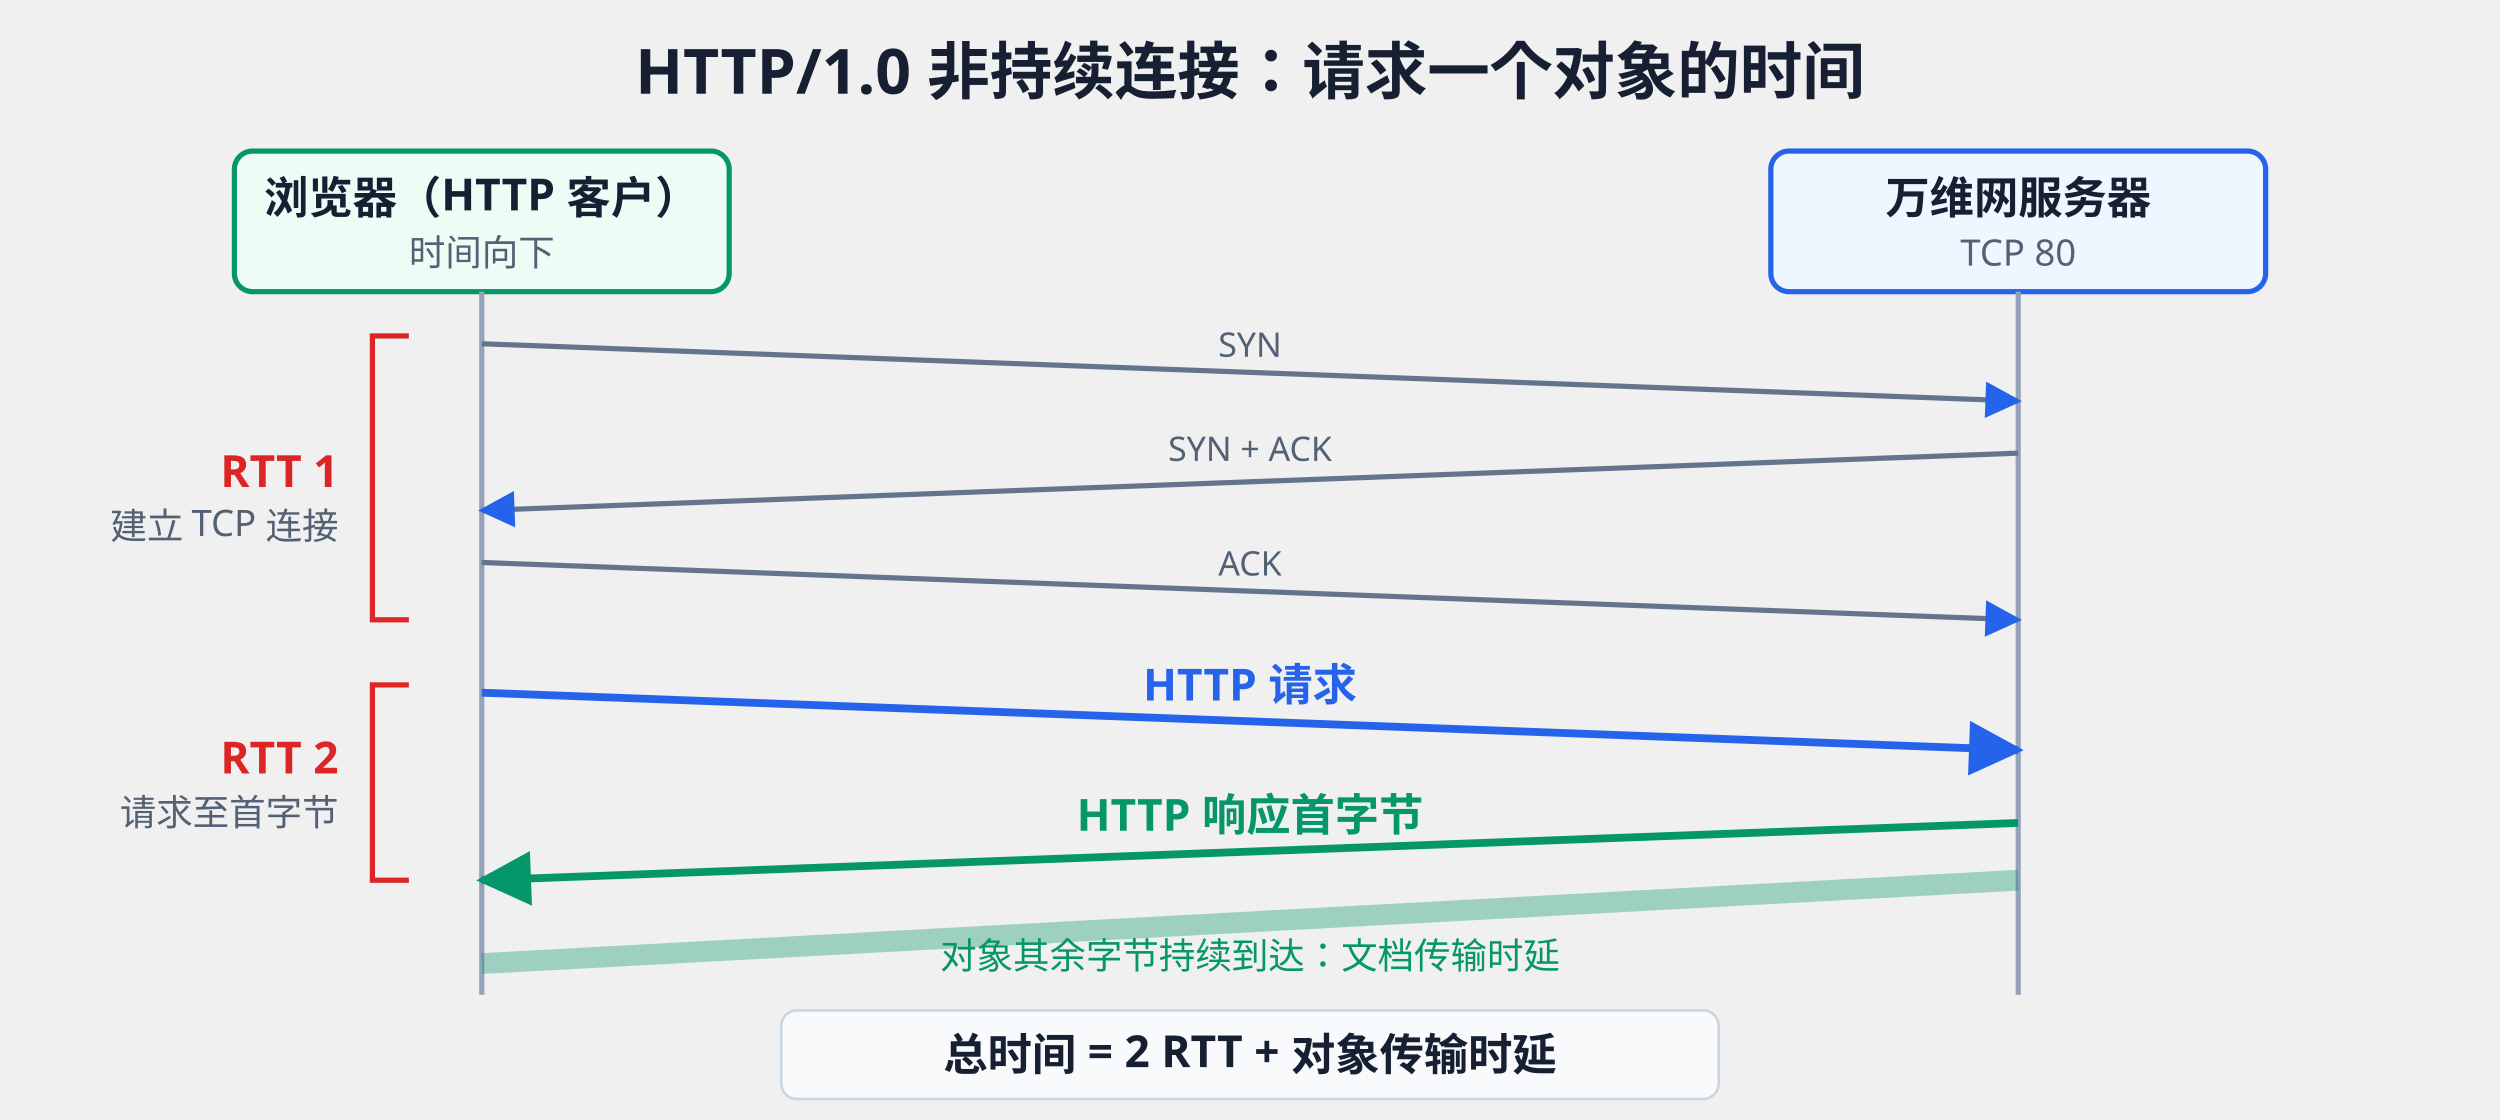
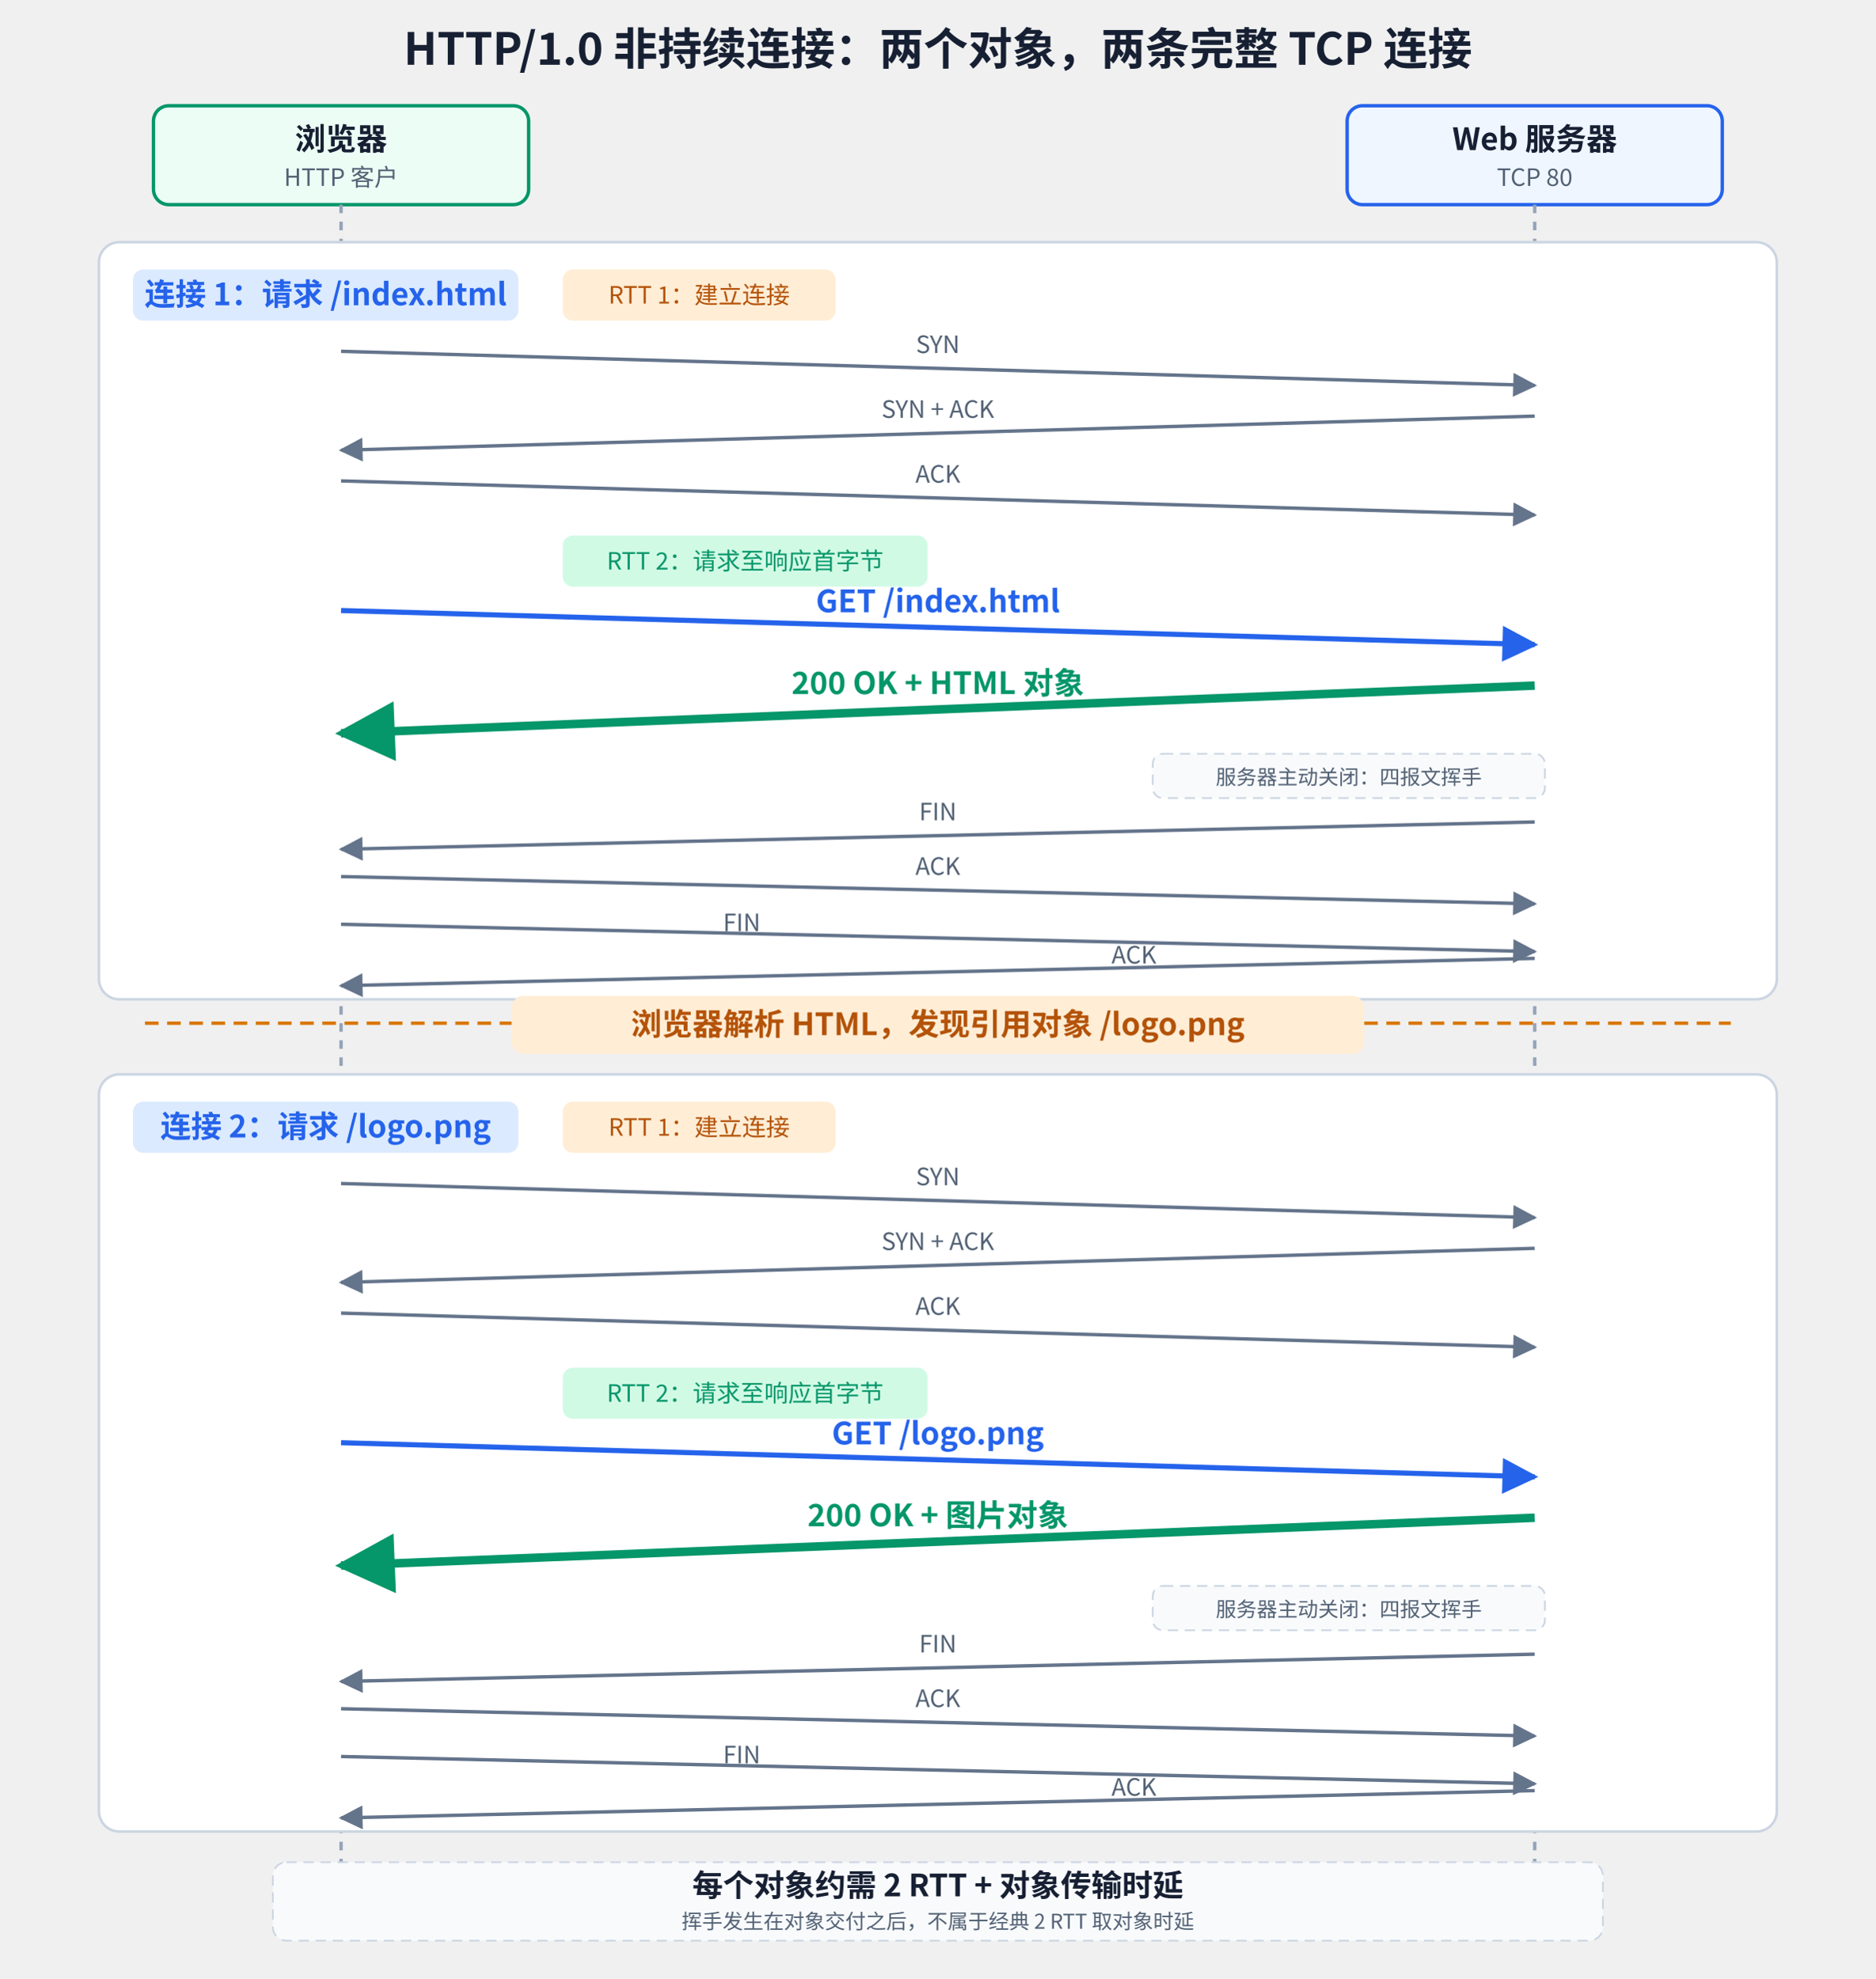
- <svg xmlns="http://www.w3.org/2000/svg" width="960" height="430" viewBox="0 0 960 430" role="img" aria-labelledby="title desc">
+ <svg xmlns="http://www.w3.org/2000/svg" width="1100" height="1160" viewBox="0 0 1100 1160" role="img" aria-labelledby="title desc">
  <defs>
-     <marker id="blueArrow" viewBox="0 0 10 10" refX="9" refY="5" markerWidth="7" markerHeight="7" orient="auto">
+     <marker id="arrow-blue" viewBox="0 0 10 10" refX="9" refY="5" markerWidth="7" markerHeight="7" orient="auto">
      <path d="M0 0L10 5L0 10Z" fill="#2563eb" />
    </marker>
-     <marker id="greenArrow" viewBox="0 0 10 10" refX="9" refY="5" markerWidth="7" markerHeight="7" orient="auto">
+     <marker id="arrow-green" viewBox="0 0 10 10" refX="9" refY="5" markerWidth="7" markerHeight="7" orient="auto">
      <path d="M0 0L10 5L0 10Z" fill="#059669" />
    </marker>
+     <marker id="arrow-slate" viewBox="0 0 10 10" refX="9" refY="5" markerWidth="7" markerHeight="7" orient="auto">
+       <path d="M0 0L10 5L0 10Z" fill="#64748b" />
+     </marker>
  </defs>
-   <style>/* paired-theme-canvas */
- svg{background:#f8fafc}
- @media(prefers-color-scheme:dark){svg{background:#0b1020}}
- :root{color-scheme:light dark}.title{font:700 24px "Microsoft YaHei",sans-serif;fill:#172033}.label{font:700 17px "Microsoft YaHei",sans-serif;fill:#172033}.sub{font:14px "Microsoft YaHei",sans-serif;fill:#526174}.small{font:13px "Microsoft YaHei",sans-serif;fill:#526174}.box{fill:#fff;stroke:#64748b;stroke-width:2}.client{fill:#ecfdf5;stroke:#059669}.server{fill:#eff6ff;stroke:#2563eb}.panel{fill:#f8fafc;stroke:#cbd5e1}.life{stroke:#94a3b8;stroke-width:2}.tcp{stroke:#64748b;stroke-width:2;marker-end:url(#blueArrow)}.request{stroke:#2563eb;stroke-width:3;marker-end:url(#blueArrow)}.response{stroke:#059669;stroke-width:3;marker-end:url(#greenArrow)}.transfer{stroke:#059669;stroke-width:8;opacity:.35}.brace{fill:none;stroke:#dc2626;stroke-width:2}.red{fill:#dc2626}.blue{fill:#2563eb}.green{fill:#059669}@media(prefers-color-scheme:dark){.title,.label{fill:#e5edf5}.sub,.small{fill:#a9b7c6}.box{fill:#121b25}.client{fill:#123d2d}.server{fill:#17345a}.panel{fill:#121b25;stroke:#344354}.life{stroke:#526174}.red{fill:#fca5a5}.blue{fill:#93c5fd}.green{fill:#6ee7b7}}</style>
-   <text x="480" y="36" text-anchor="middle" class="title">HTTP/1.0 非持续连接：请求一个对象的时间</text>
-   <rect x="90" y="58" width="190" height="54" rx="7" class="box client" />
-   <text x="185" y="82" text-anchor="middle" class="label">浏览器（HTTP 客户）</text>
-   <text x="185" y="102" text-anchor="middle" class="sub">时间向下</text>
-   <rect x="680" y="58" width="190" height="54" rx="7" class="box server" />
-   <text x="775" y="82" text-anchor="middle" class="label">万维网服务器</text>
-   <text x="775" y="102" text-anchor="middle" class="sub">TCP 80</text>
-   <line x1="185" y1="112" x2="185" y2="382" class="life" />
-   <line x1="775" y1="112" x2="775" y2="382" class="life" />
-   <line x1="185" y1="132" x2="775" y2="154" class="tcp" />
-   <text x="480" y="137" text-anchor="middle" class="small">SYN</text>
-   <line x1="775" y1="174" x2="185" y2="196" class="tcp" />
-   <text x="480" y="177" text-anchor="middle" class="small">SYN + ACK</text>
-   <line x1="185" y1="216" x2="775" y2="238" class="tcp" />
-   <text x="480" y="221" text-anchor="middle" class="small">ACK</text>
-   <path d="M157 129H143V238H157" class="brace" />
-   <text x="130" y="187" text-anchor="end" class="label red">RTT 1</text>
-   <text x="130" y="207" text-anchor="end" class="sub">建立 TCP 连接</text>
-   <line x1="185" y1="266" x2="775" y2="288" class="request" />
-   <text x="480" y="269" text-anchor="middle" class="label blue">HTTP 请求</text>
-   <line x1="775" y1="316" x2="185" y2="338" class="response" />
-   <text x="480" y="319" text-anchor="middle" class="label green">HTTP 响应首字节</text>
-   <path d="M157 263H143V338H157" class="brace" />
-   <text x="130" y="297" text-anchor="end" class="label red">RTT 2</text>
-   <text x="130" y="317" text-anchor="end" class="sub">请求至首字节</text>
-   <line x1="775" y1="338" x2="185" y2="370" class="transfer" />
-   <text x="480" y="372" text-anchor="middle" class="sub green">对象其余字节持续到达：文档传输时延</text>
-   <rect x="300" y="388" width="360" height="34" rx="6" class="panel" />
-   <text x="480" y="411" text-anchor="middle" class="label">总时间 = 2 RTT + 对象传输时延</text>
+   <style>
+     svg{background:#f8fafc;color-scheme:light dark}text{font-family:"Microsoft YaHei","Noto Sans CJK SC",Arial,sans-serif}
+     .title{font-size:26px;font-weight:700;fill:#172033}.head{font-size:18px;font-weight:700;fill:#172033}.label{font-size:14px;fill:#526174}.small{font-size:12px;fill:#526174}
+     .actor{fill:#fff;stroke:#64748b;stroke-width:2}.client{fill:#ecfdf5;stroke:#059669}.server{fill:#eff6ff;stroke:#2563eb}.panel{fill:#fff;stroke:#cbd5e1;stroke-width:1.5}.phase{fill:#f8fafc;stroke:#cbd5e1;stroke-dasharray:6 4}.life{stroke:#94a3b8;stroke-width:2;stroke-dasharray:5 5}
+     .tcp{stroke:#64748b;stroke-width:2;marker-end:url(#arrow-slate)}.http-q{stroke:#2563eb;stroke-width:3;marker-end:url(#arrow-blue)}.http-r{stroke:#059669;stroke-width:5;marker-end:url(#arrow-green)}.divider{stroke:#d97706;stroke-width:2;stroke-dasharray:8 5}
+     .blue{fill:#2563eb}.green{fill:#059669}.orange{fill:#b45309}.badge-blue{fill:#dbeafe}.badge-green{fill:#d1fae5}.badge-orange{fill:#ffedd5}
+     @media(prefers-color-scheme:dark){svg{background:#0b1020}.title,.head{fill:#e5edf5}.label,.small{fill:#a9b7c6}.actor,.panel{fill:#121b25;stroke:#526174}.client{fill:#123d2d;stroke:#34d399}.server{fill:#17345a;stroke:#60a5fa}.phase{fill:#101923;stroke:#344354}.life{stroke:#526174}.blue{fill:#93c5fd}.green{fill:#6ee7b7}.orange{fill:#fdba74}.badge-blue{fill:#17345a}.badge-green{fill:#123d2d}.badge-orange{fill:#4a2a13}}
+   </style>
+   <text x="550" y="38" text-anchor="middle" class="title">HTTP/1.0 非持续连接：两个对象，两条完整 TCP 连接</text>
+   <rect x="90" y="62" width="220" height="58" rx="9" class="actor client" />
+   <text x="200" y="88" text-anchor="middle" class="head">浏览器</text>
+   <text x="200" y="109" text-anchor="middle" class="label">HTTP 客户</text>
+   <rect x="790" y="62" width="220" height="58" rx="9" class="actor server" />
+   <text x="900" y="88" text-anchor="middle" class="head">Web 服务器</text>
+   <text x="900" y="109" text-anchor="middle" class="label">TCP 80</text>
+   <line x1="200" y1="120" x2="200" y2="1100" class="life" />
+   <line x1="900" y1="120" x2="900" y2="1100" class="life" />
+   <rect x="58" y="142" width="984" height="444" rx="12" class="panel" />
+   <rect x="78" y="158" width="226" height="30" rx="6" class="badge-blue" />
+   <text x="191" y="179" text-anchor="middle" class="head blue">连接 1：请求 /index.html</text>
+   <rect x="330" y="158" width="160" height="30" rx="6" class="badge-orange" />
+   <text x="410" y="178" text-anchor="middle" class="label orange">RTT 1：建立连接</text>
+   <line x1="200" y1="206" x2="900" y2="226" class="tcp" />
+   <text x="550" y="207" text-anchor="middle" class="label">SYN</text>
+   <line x1="900" y1="244" x2="200" y2="264" class="tcp" />
+   <text x="550" y="245" text-anchor="middle" class="label">SYN + ACK</text>
+   <line x1="200" y1="282" x2="900" y2="302" class="tcp" />
+   <text x="550" y="283" text-anchor="middle" class="label">ACK</text>
+   <rect x="330" y="314" width="214" height="30" rx="6" class="badge-green" />
+   <text x="437" y="334" text-anchor="middle" class="label green">RTT 2：请求至响应首字节</text>
+   <line x1="200" y1="358" x2="900" y2="378" class="http-q" />
+   <text x="550" y="359" text-anchor="middle" class="head blue">GET /index.html</text>
+   <line x1="900" y1="402" x2="200" y2="430" class="http-r" />
+   <text x="550" y="407" text-anchor="middle" class="head green">200 OK + HTML 对象</text>
+   <rect x="676" y="442" width="230" height="26" rx="6" class="phase" />
+   <text x="791" y="460" text-anchor="middle" class="small">服务器主动关闭：四报文挥手</text>
+   <line x1="900" y1="482" x2="200" y2="498" class="tcp" />
+   <text x="550" y="481" text-anchor="middle" class="label">FIN</text>
+   <line x1="200" y1="514" x2="900" y2="530" class="tcp" />
+   <text x="550" y="513" text-anchor="middle" class="label">ACK</text>
+   <line x1="200" y1="542" x2="900" y2="558" class="tcp" />
+   <text x="435" y="546" text-anchor="middle" class="label">FIN</text>
+   <line x1="900" y1="562" x2="200" y2="578" class="tcp" />
+   <text x="665" y="565" text-anchor="middle" class="label">ACK</text>
+   <line x1="85" y1="600" x2="1015" y2="600" class="divider" />
+   <rect x="300" y="584" width="500" height="34" rx="7" class="badge-orange" />
+   <text x="550" y="607" text-anchor="middle" class="head orange">浏览器解析 HTML，发现引用对象 /logo.png</text>
+   <rect x="58" y="630" width="984" height="444" rx="12" class="panel" />
+   <rect x="78" y="646" width="226" height="30" rx="6" class="badge-blue" />
+   <text x="191" y="667" text-anchor="middle" class="head blue">连接 2：请求 /logo.png</text>
+   <rect x="330" y="646" width="160" height="30" rx="6" class="badge-orange" />
+   <text x="410" y="666" text-anchor="middle" class="label orange">RTT 1：建立连接</text>
+   <line x1="200" y1="694" x2="900" y2="714" class="tcp" />
+   <text x="550" y="695" text-anchor="middle" class="label">SYN</text>
+   <line x1="900" y1="732" x2="200" y2="752" class="tcp" />
+   <text x="550" y="733" text-anchor="middle" class="label">SYN + ACK</text>
+   <line x1="200" y1="770" x2="900" y2="790" class="tcp" />
+   <text x="550" y="771" text-anchor="middle" class="label">ACK</text>
+   <rect x="330" y="802" width="214" height="30" rx="6" class="badge-green" />
+   <text x="437" y="822" text-anchor="middle" class="label green">RTT 2：请求至响应首字节</text>
+   <line x1="200" y1="846" x2="900" y2="866" class="http-q" />
+   <text x="550" y="847" text-anchor="middle" class="head blue">GET /logo.png</text>
+   <line x1="900" y1="890" x2="200" y2="918" class="http-r" />
+   <text x="550" y="895" text-anchor="middle" class="head green">200 OK + 图片对象</text>
+   <rect x="676" y="930" width="230" height="26" rx="6" class="phase" />
+   <text x="791" y="948" text-anchor="middle" class="small">服务器主动关闭：四报文挥手</text>
+   <line x1="900" y1="970" x2="200" y2="986" class="tcp" />
+   <text x="550" y="969" text-anchor="middle" class="label">FIN</text>
+   <line x1="200" y1="1002" x2="900" y2="1018" class="tcp" />
+   <text x="550" y="1001" text-anchor="middle" class="label">ACK</text>
+   <line x1="200" y1="1030" x2="900" y2="1046" class="tcp" />
+   <text x="435" y="1034" text-anchor="middle" class="label">FIN</text>
+   <line x1="900" y1="1050" x2="200" y2="1066" class="tcp" />
+   <text x="665" y="1053" text-anchor="middle" class="label">ACK</text>
+   <rect x="160" y="1092" width="780" height="46" rx="8" class="phase" />
+   <text x="550" y="1112" text-anchor="middle" class="head">每个对象约需 2 RTT + 对象传输时延</text>
+   <text x="550" y="1131" text-anchor="middle" class="small">挥手发生在对象交付之后，不属于经典 2 RTT 取对象时延</text>
</svg>
